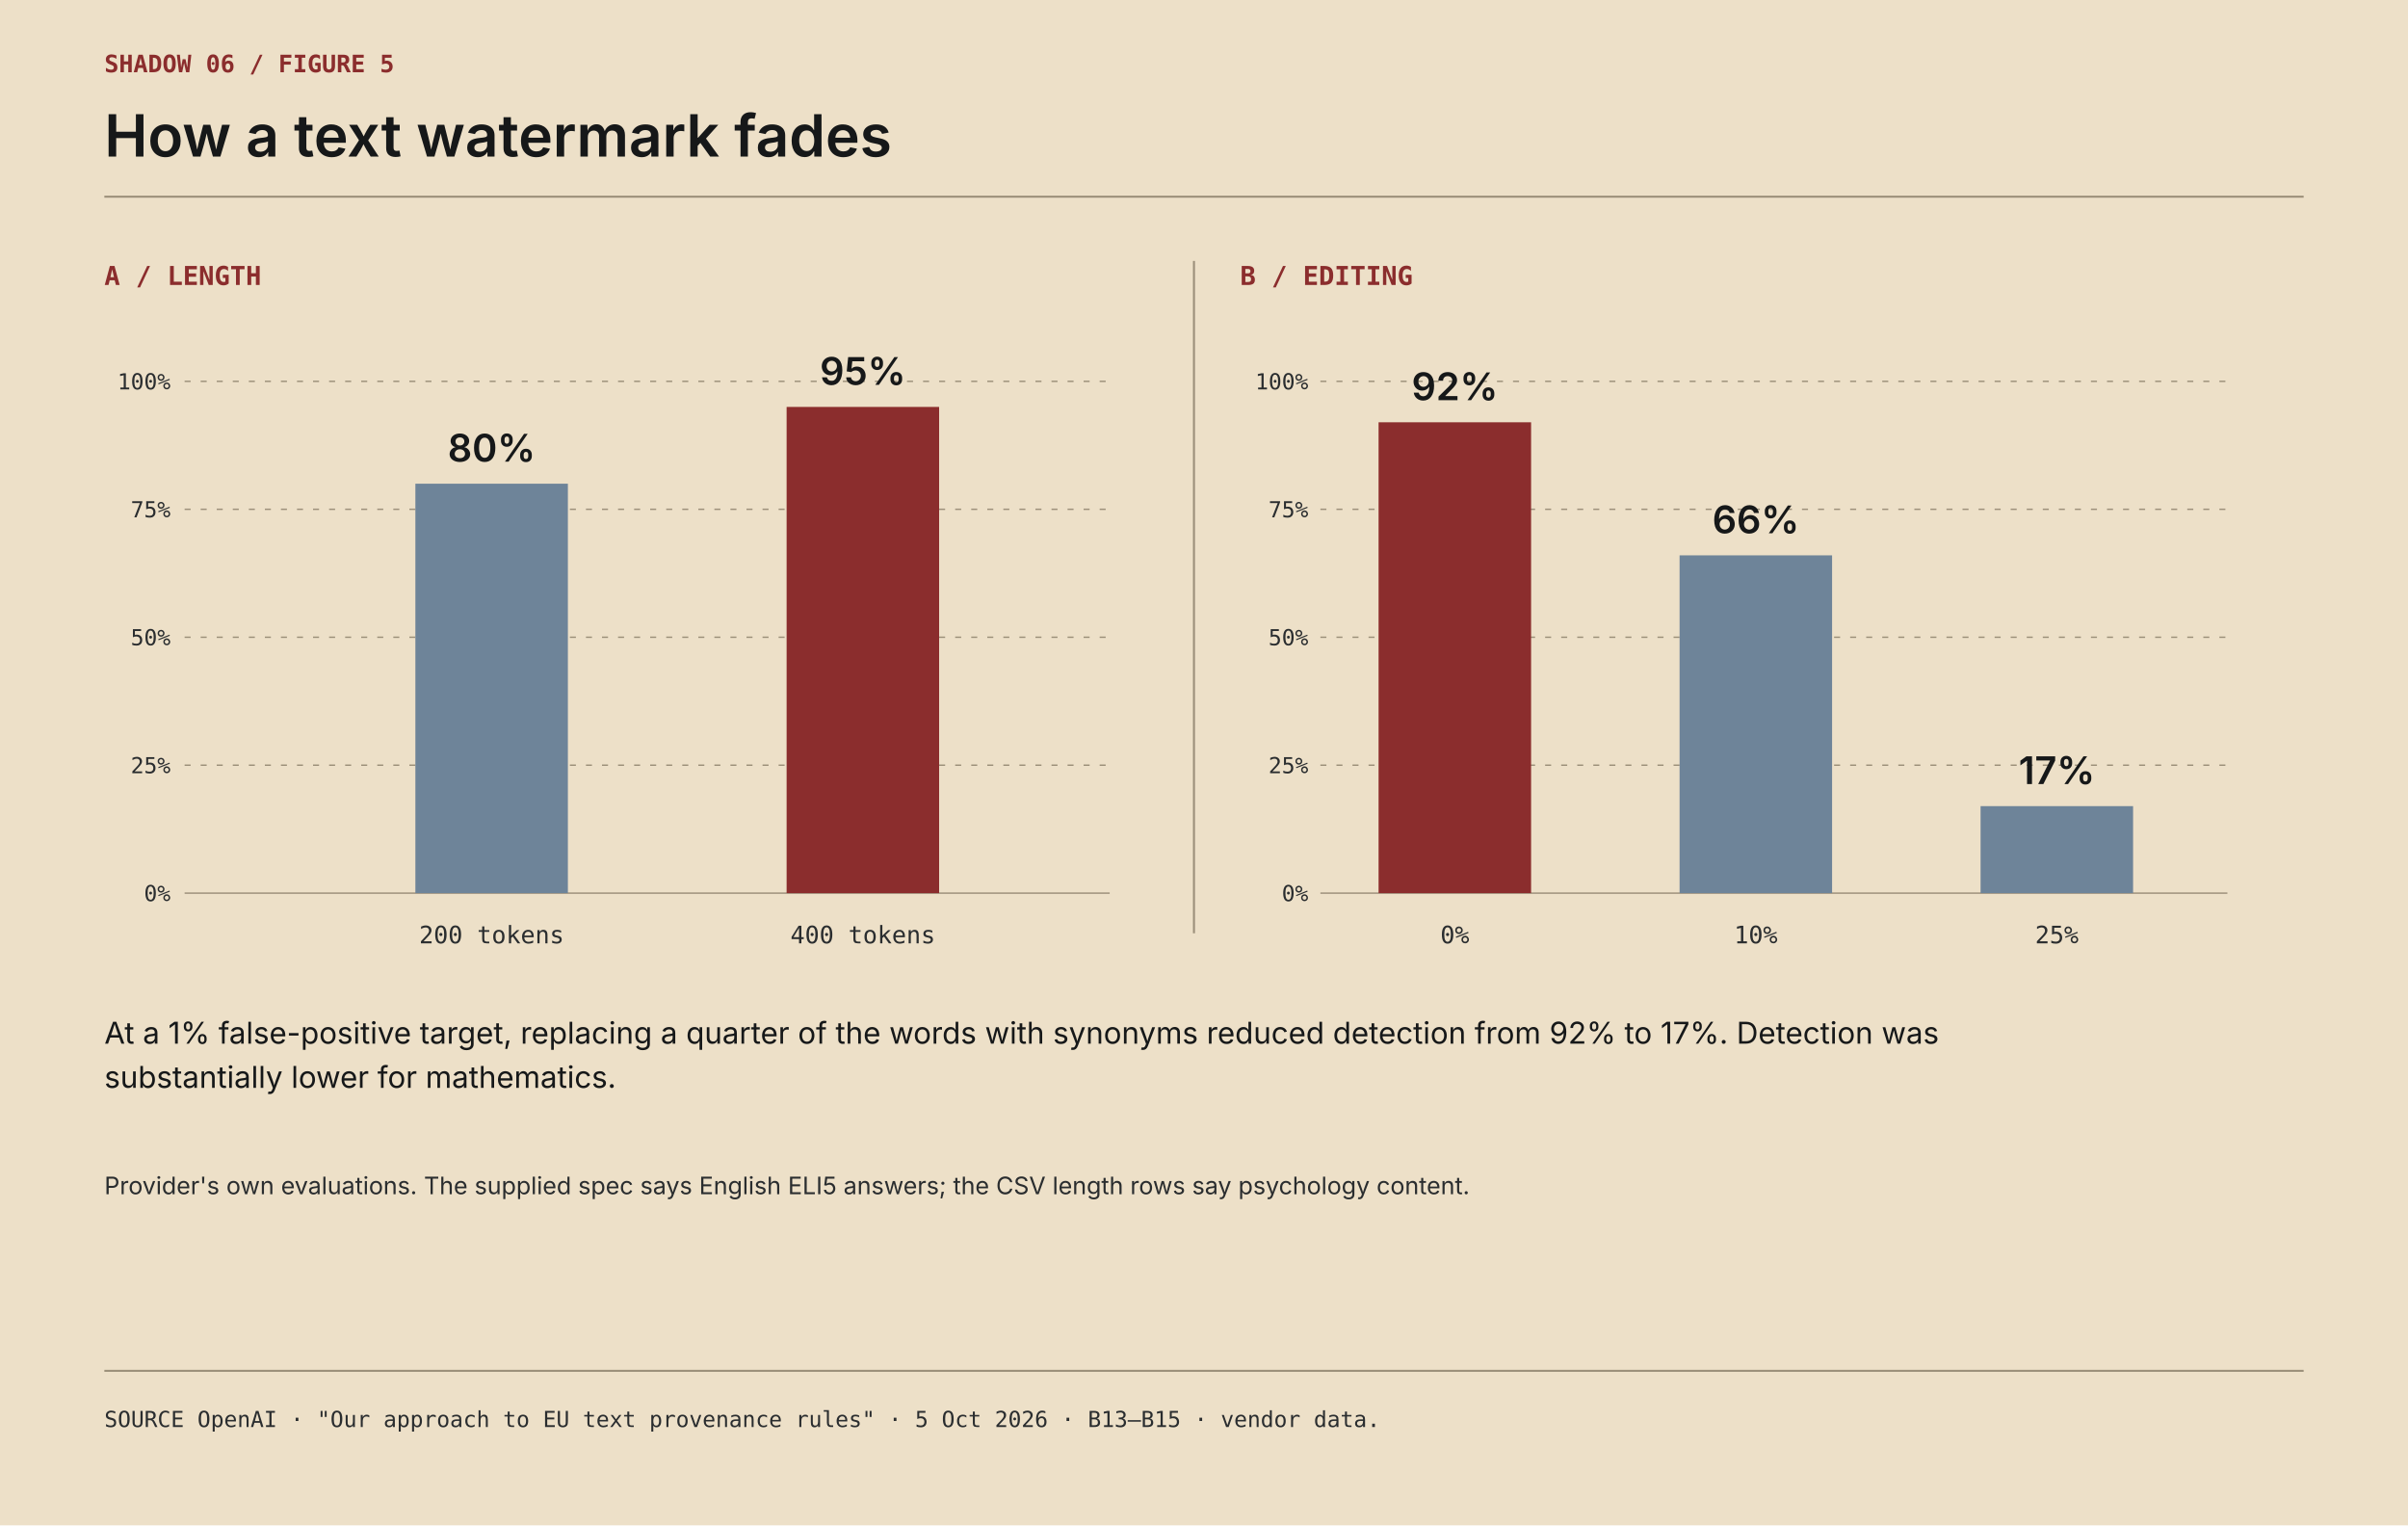
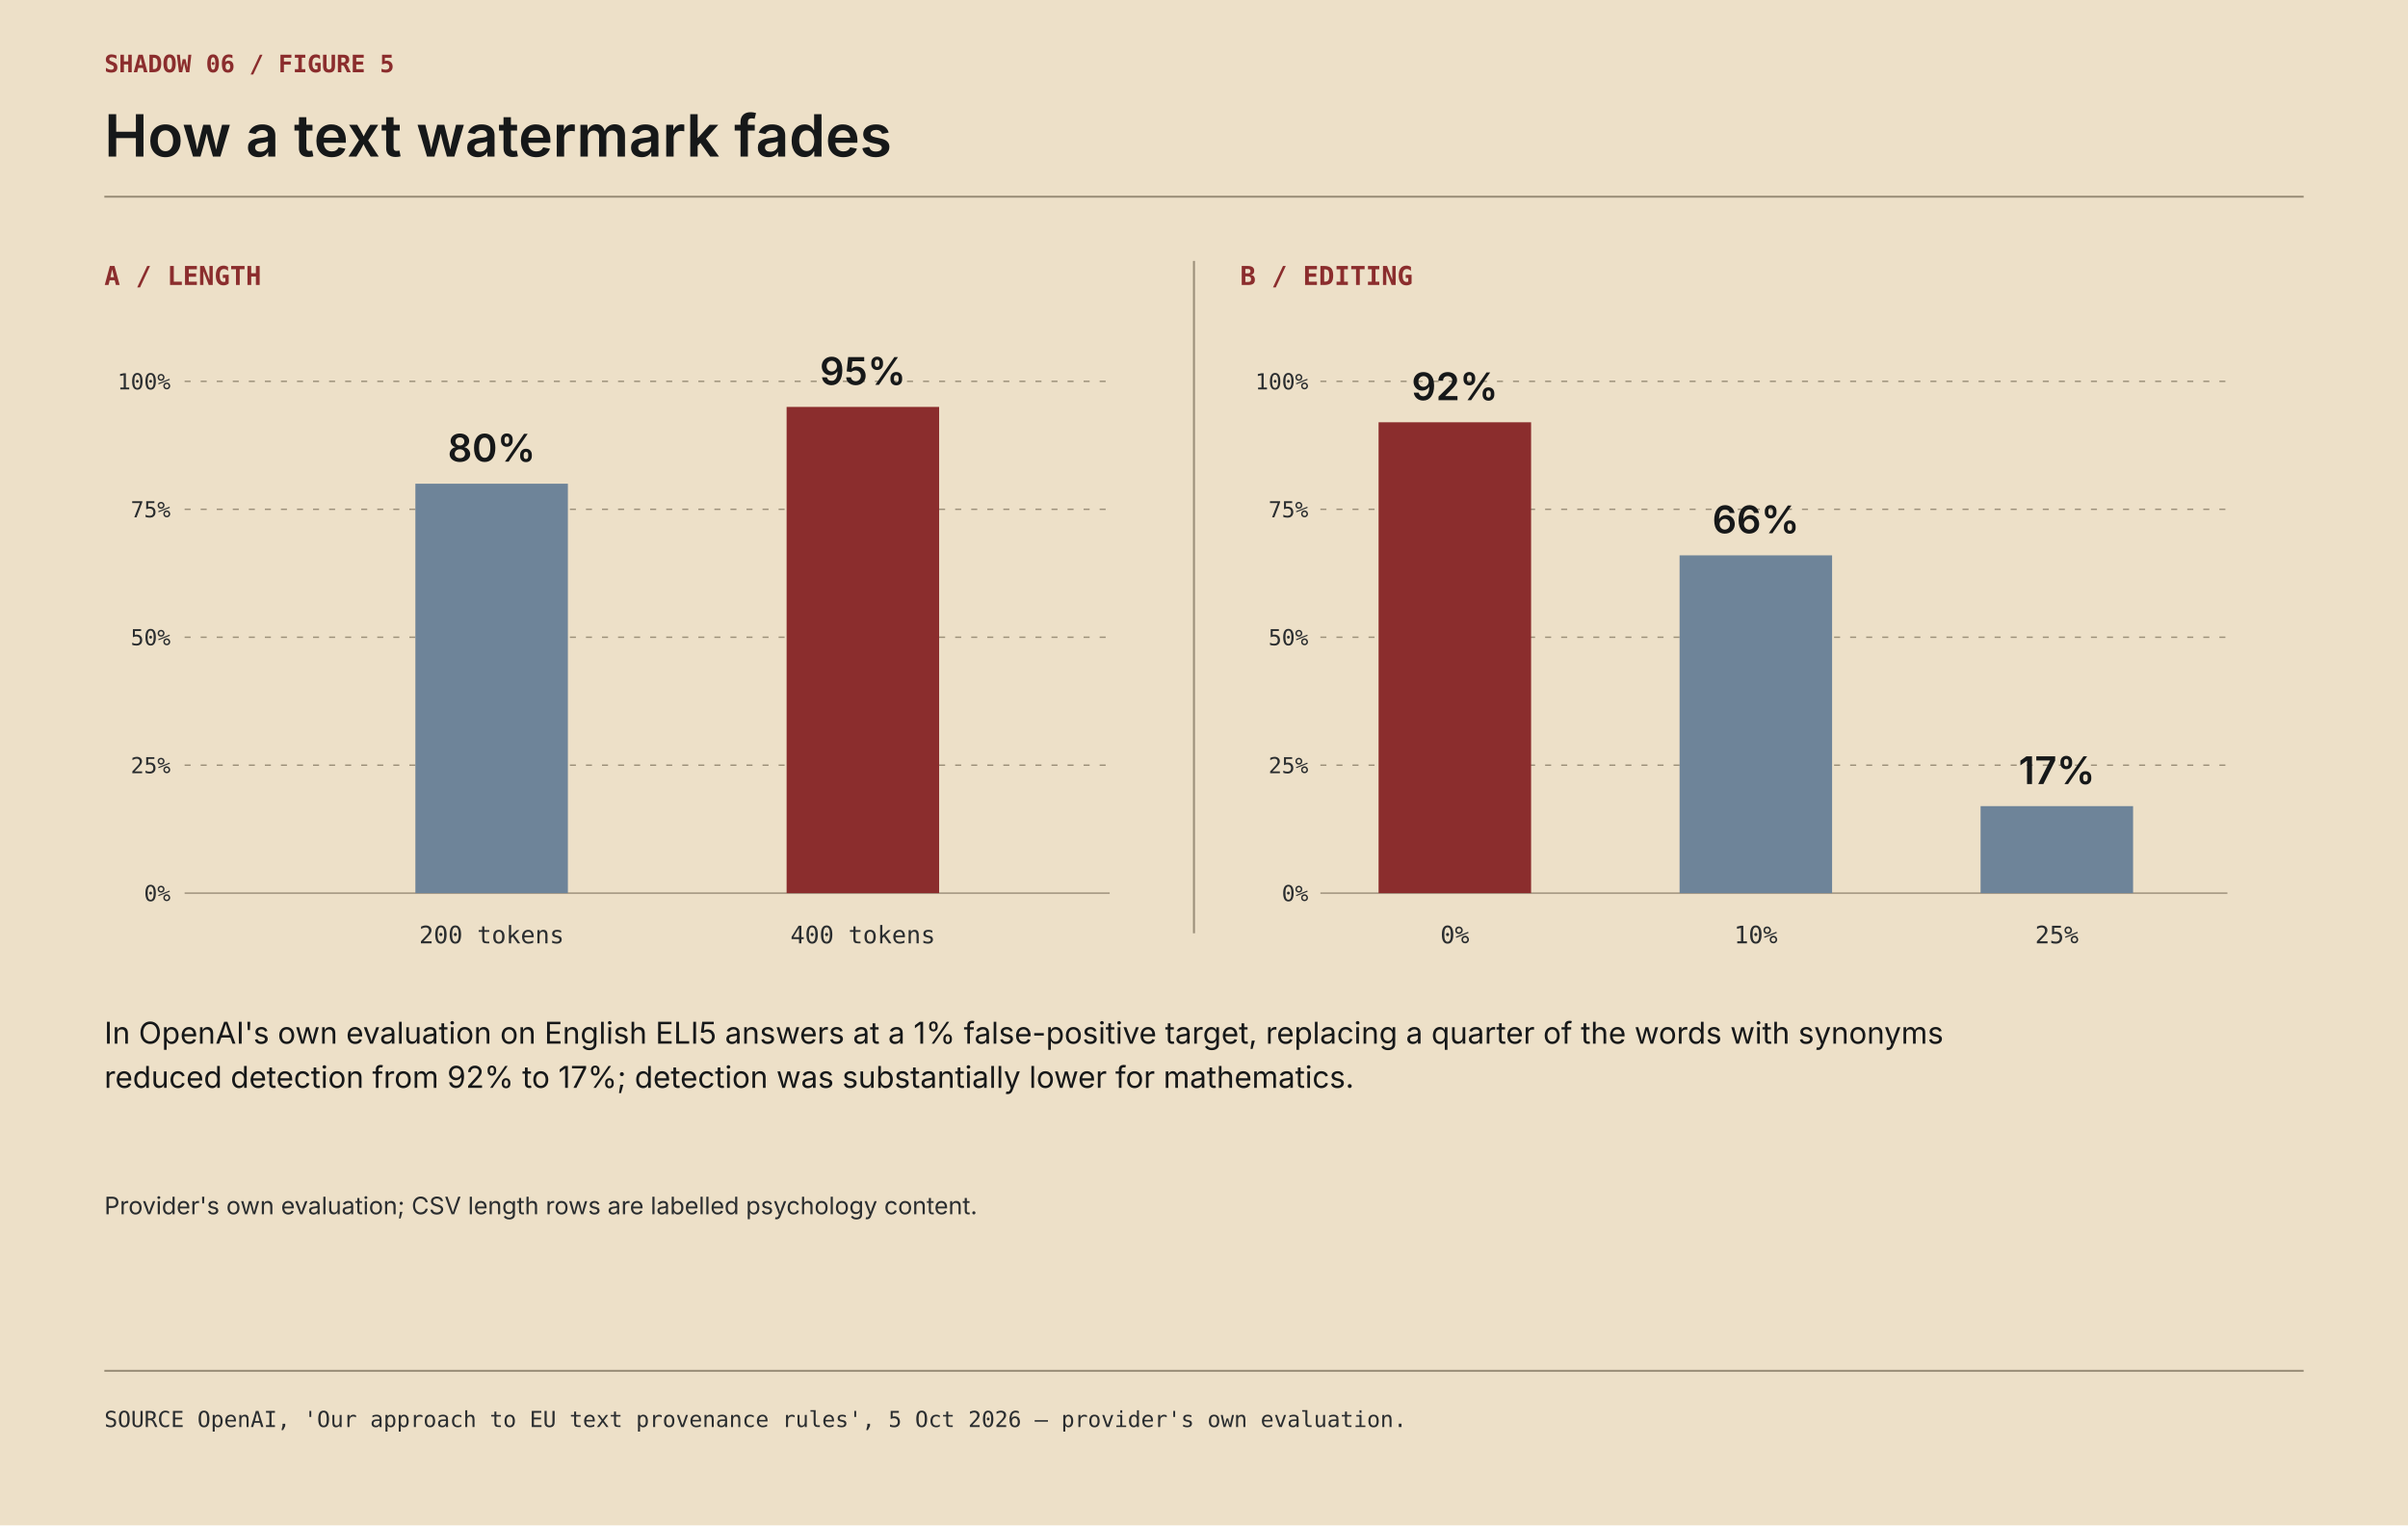
<svg xmlns="http://www.w3.org/2000/svg" width="1200" height="760" viewBox="0 0 1200 760" role="img" aria-labelledby="title desc">
  <rect width="1200" height="760" fill="#EDE0C8" />
  <text x="52" y="36" fill="#8B2D2D" font-family="JetBrains Mono,monospace" font-size="12" font-weight="600" text-anchor="start">SHADOW 06  /  FIGURE 5</text>
  <text x="52" y="78" fill="#161819" font-family="Inter,Arial,sans-serif" font-size="29" font-weight="600" text-anchor="start">How a text watermark fades</text>
  <line x1="52" y1="98" x2="1148" y2="98" stroke="#9C907A" stroke-width="1" />
  <text x="52" y="142" fill="#8B2D2D" font-family="JetBrains Mono,monospace" font-size="13" font-weight="600" text-anchor="start">A  /  LENGTH</text>
  <text x="618" y="142" fill="#8B2D2D" font-family="JetBrains Mono,monospace" font-size="13" font-weight="600" text-anchor="start">B  /  EDITING</text>
  <line x1="595" y1="130" x2="595" y2="465" stroke="#9C907A" stroke-width="1" />
  <line x1="92" y1="445" x2="553" y2="445" stroke="#9C907A" stroke-width="0.7" />
  <line x1="658" y1="445" x2="1110" y2="445" stroke="#9C907A" stroke-width="0.7" />
  <text x="85" y="449" fill="#2A2D2F" font-family="JetBrains Mono,monospace" font-size="11" font-weight="400" text-anchor="end">0%</text>
  <text x="652" y="449" fill="#2A2D2F" font-family="JetBrains Mono,monospace" font-size="11" font-weight="400" text-anchor="end">0%</text>
  <line x1="92" y1="381.25" x2="553" y2="381.25" stroke="#9C907A" stroke-width="0.7" stroke-dasharray="3 5" />
  <line x1="658" y1="381.25" x2="1110" y2="381.25" stroke="#9C907A" stroke-width="0.7" stroke-dasharray="3 5" />
  <text x="85" y="385.25" fill="#2A2D2F" font-family="JetBrains Mono,monospace" font-size="11" font-weight="400" text-anchor="end">25%</text>
  <text x="652" y="385.25" fill="#2A2D2F" font-family="JetBrains Mono,monospace" font-size="11" font-weight="400" text-anchor="end">25%</text>
  <line x1="92" y1="317.5" x2="553" y2="317.5" stroke="#9C907A" stroke-width="0.7" stroke-dasharray="3 5" />
  <line x1="658" y1="317.5" x2="1110" y2="317.5" stroke="#9C907A" stroke-width="0.7" stroke-dasharray="3 5" />
  <text x="85" y="321.5" fill="#2A2D2F" font-family="JetBrains Mono,monospace" font-size="11" font-weight="400" text-anchor="end">50%</text>
  <text x="652" y="321.5" fill="#2A2D2F" font-family="JetBrains Mono,monospace" font-size="11" font-weight="400" text-anchor="end">50%</text>
  <line x1="92" y1="253.75" x2="553" y2="253.75" stroke="#9C907A" stroke-width="0.7" stroke-dasharray="3 5" />
  <line x1="658" y1="253.75" x2="1110" y2="253.75" stroke="#9C907A" stroke-width="0.7" stroke-dasharray="3 5" />
  <text x="85" y="257.75" fill="#2A2D2F" font-family="JetBrains Mono,monospace" font-size="11" font-weight="400" text-anchor="end">75%</text>
  <text x="652" y="257.75" fill="#2A2D2F" font-family="JetBrains Mono,monospace" font-size="11" font-weight="400" text-anchor="end">75%</text>
  <line x1="92" y1="190" x2="553" y2="190" stroke="#9C907A" stroke-width="0.7" stroke-dasharray="3 5" />
  <line x1="658" y1="190" x2="1110" y2="190" stroke="#9C907A" stroke-width="0.7" stroke-dasharray="3 5" />
  <text x="85" y="194" fill="#2A2D2F" font-family="JetBrains Mono,monospace" font-size="11" font-weight="400" text-anchor="end">100%</text>
  <text x="652" y="194" fill="#2A2D2F" font-family="JetBrains Mono,monospace" font-size="11" font-weight="400" text-anchor="end">100%</text>
  <rect x="207" y="241" width="76" height="204" fill="#6E8499" data-row="0" data-field="detection_rate_pct" data-value="80" data-base="445" data-top="190" data-max="100" />
  <text x="245" y="230" fill="#161819" font-family="Inter,Arial,sans-serif" font-size="19" font-weight="600" text-anchor="middle">80%</text>
  <text x="245" y="470" fill="#2A2D2F" font-family="JetBrains Mono,monospace" font-size="12" font-weight="400" text-anchor="middle">200 tokens</text>
  <rect x="392" y="202.75" width="76" height="242.25" fill="#8B2D2D" data-row="1" data-field="detection_rate_pct" data-value="95" data-base="445" data-top="190" data-max="100" />
  <text x="430" y="191.75" fill="#161819" font-family="Inter,Arial,sans-serif" font-size="19" font-weight="600" text-anchor="middle">95%</text>
  <text x="430" y="470" fill="#2A2D2F" font-family="JetBrains Mono,monospace" font-size="12" font-weight="400" text-anchor="middle">400 tokens</text>
  <rect x="687" y="210.4" width="76" height="234.6" fill="#8B2D2D" data-row="2" data-field="detection_rate_pct" data-value="92" data-base="445" data-top="190" data-max="100" />
  <text x="725" y="199.4" fill="#161819" font-family="Inter,Arial,sans-serif" font-size="19" font-weight="600" text-anchor="middle">92%</text>
  <text x="725" y="470" fill="#2A2D2F" font-family="JetBrains Mono,monospace" font-size="12" font-weight="400" text-anchor="middle">0%</text>
  <rect x="837" y="276.7" width="76" height="168.3" fill="#6E8499" data-row="3" data-field="detection_rate_pct" data-value="66" data-base="445" data-top="190" data-max="100" />
  <text x="875" y="265.7" fill="#161819" font-family="Inter,Arial,sans-serif" font-size="19" font-weight="600" text-anchor="middle">66%</text>
  <text x="875" y="470" fill="#2A2D2F" font-family="JetBrains Mono,monospace" font-size="12" font-weight="400" text-anchor="middle">10%</text>
  <rect x="987" y="401.65" width="76" height="43.35" fill="#6E8499" data-row="4" data-field="detection_rate_pct" data-value="17" data-base="445" data-top="190" data-max="100" />
  <text x="1025" y="390.65" fill="#161819" font-family="Inter,Arial,sans-serif" font-size="19" font-weight="600" text-anchor="middle">17%</text>
  <text x="1025" y="470" fill="#2A2D2F" font-family="JetBrains Mono,monospace" font-size="12" font-weight="400" text-anchor="middle">25%</text>
-   <text x="52" y="520" fill="#161819" font-family="Inter,Arial,sans-serif" font-size="15" font-weight="400" text-anchor="start">At a 1% false-positive target, replacing a quarter of the words with synonyms reduced detection from 92% to 17%. Detection was</text>
-   <text x="52" y="542" fill="#161819" font-family="Inter,Arial,sans-serif" font-size="15" font-weight="400" text-anchor="start">substantially lower for mathematics.</text>
-   <text x="52" y="595" fill="#2A2D2F" font-family="Inter,Arial,sans-serif" font-size="12" font-weight="400" text-anchor="start">Provider's own evaluations. The supplied spec says English ELI5 answers; the CSV length rows say psychology content.</text>
+   <text x="52" y="520" fill="#161819" font-family="Inter,Arial,sans-serif" font-size="15" font-weight="400" text-anchor="start">In OpenAI's own evaluation on English ELI5 answers at a 1% false-positive target, replacing a quarter of the words with synonyms</text>
+   <text x="52" y="542" fill="#161819" font-family="Inter,Arial,sans-serif" font-size="15" font-weight="400" text-anchor="start">reduced detection from 92% to 17%; detection was substantially lower for mathematics.</text>
+   <text x="52" y="605" fill="#2A2D2F" font-family="Inter,Arial,sans-serif" font-size="12" font-weight="400" text-anchor="start">Provider's own evaluation; CSV length rows are labelled psychology content.</text>
  <line x1="52" y1="683" x2="1148" y2="683" stroke="#9C907A" stroke-width="1" />
-   <text x="52" y="711" fill="#2A2D2F" font-family="JetBrains Mono,monospace" font-size="11" font-weight="400" text-anchor="start">SOURCE  OpenAI · "Our approach to EU text provenance rules" · 5 Oct 2026 · B13–B15 · vendor data.</text>
+   <text x="52" y="711" fill="#2A2D2F" font-family="JetBrains Mono,monospace" font-size="11" font-weight="400" text-anchor="start">SOURCE  OpenAI, 'Our approach to EU text provenance rules', 5 Oct 2026 — provider's own evaluation.</text>
</svg>
